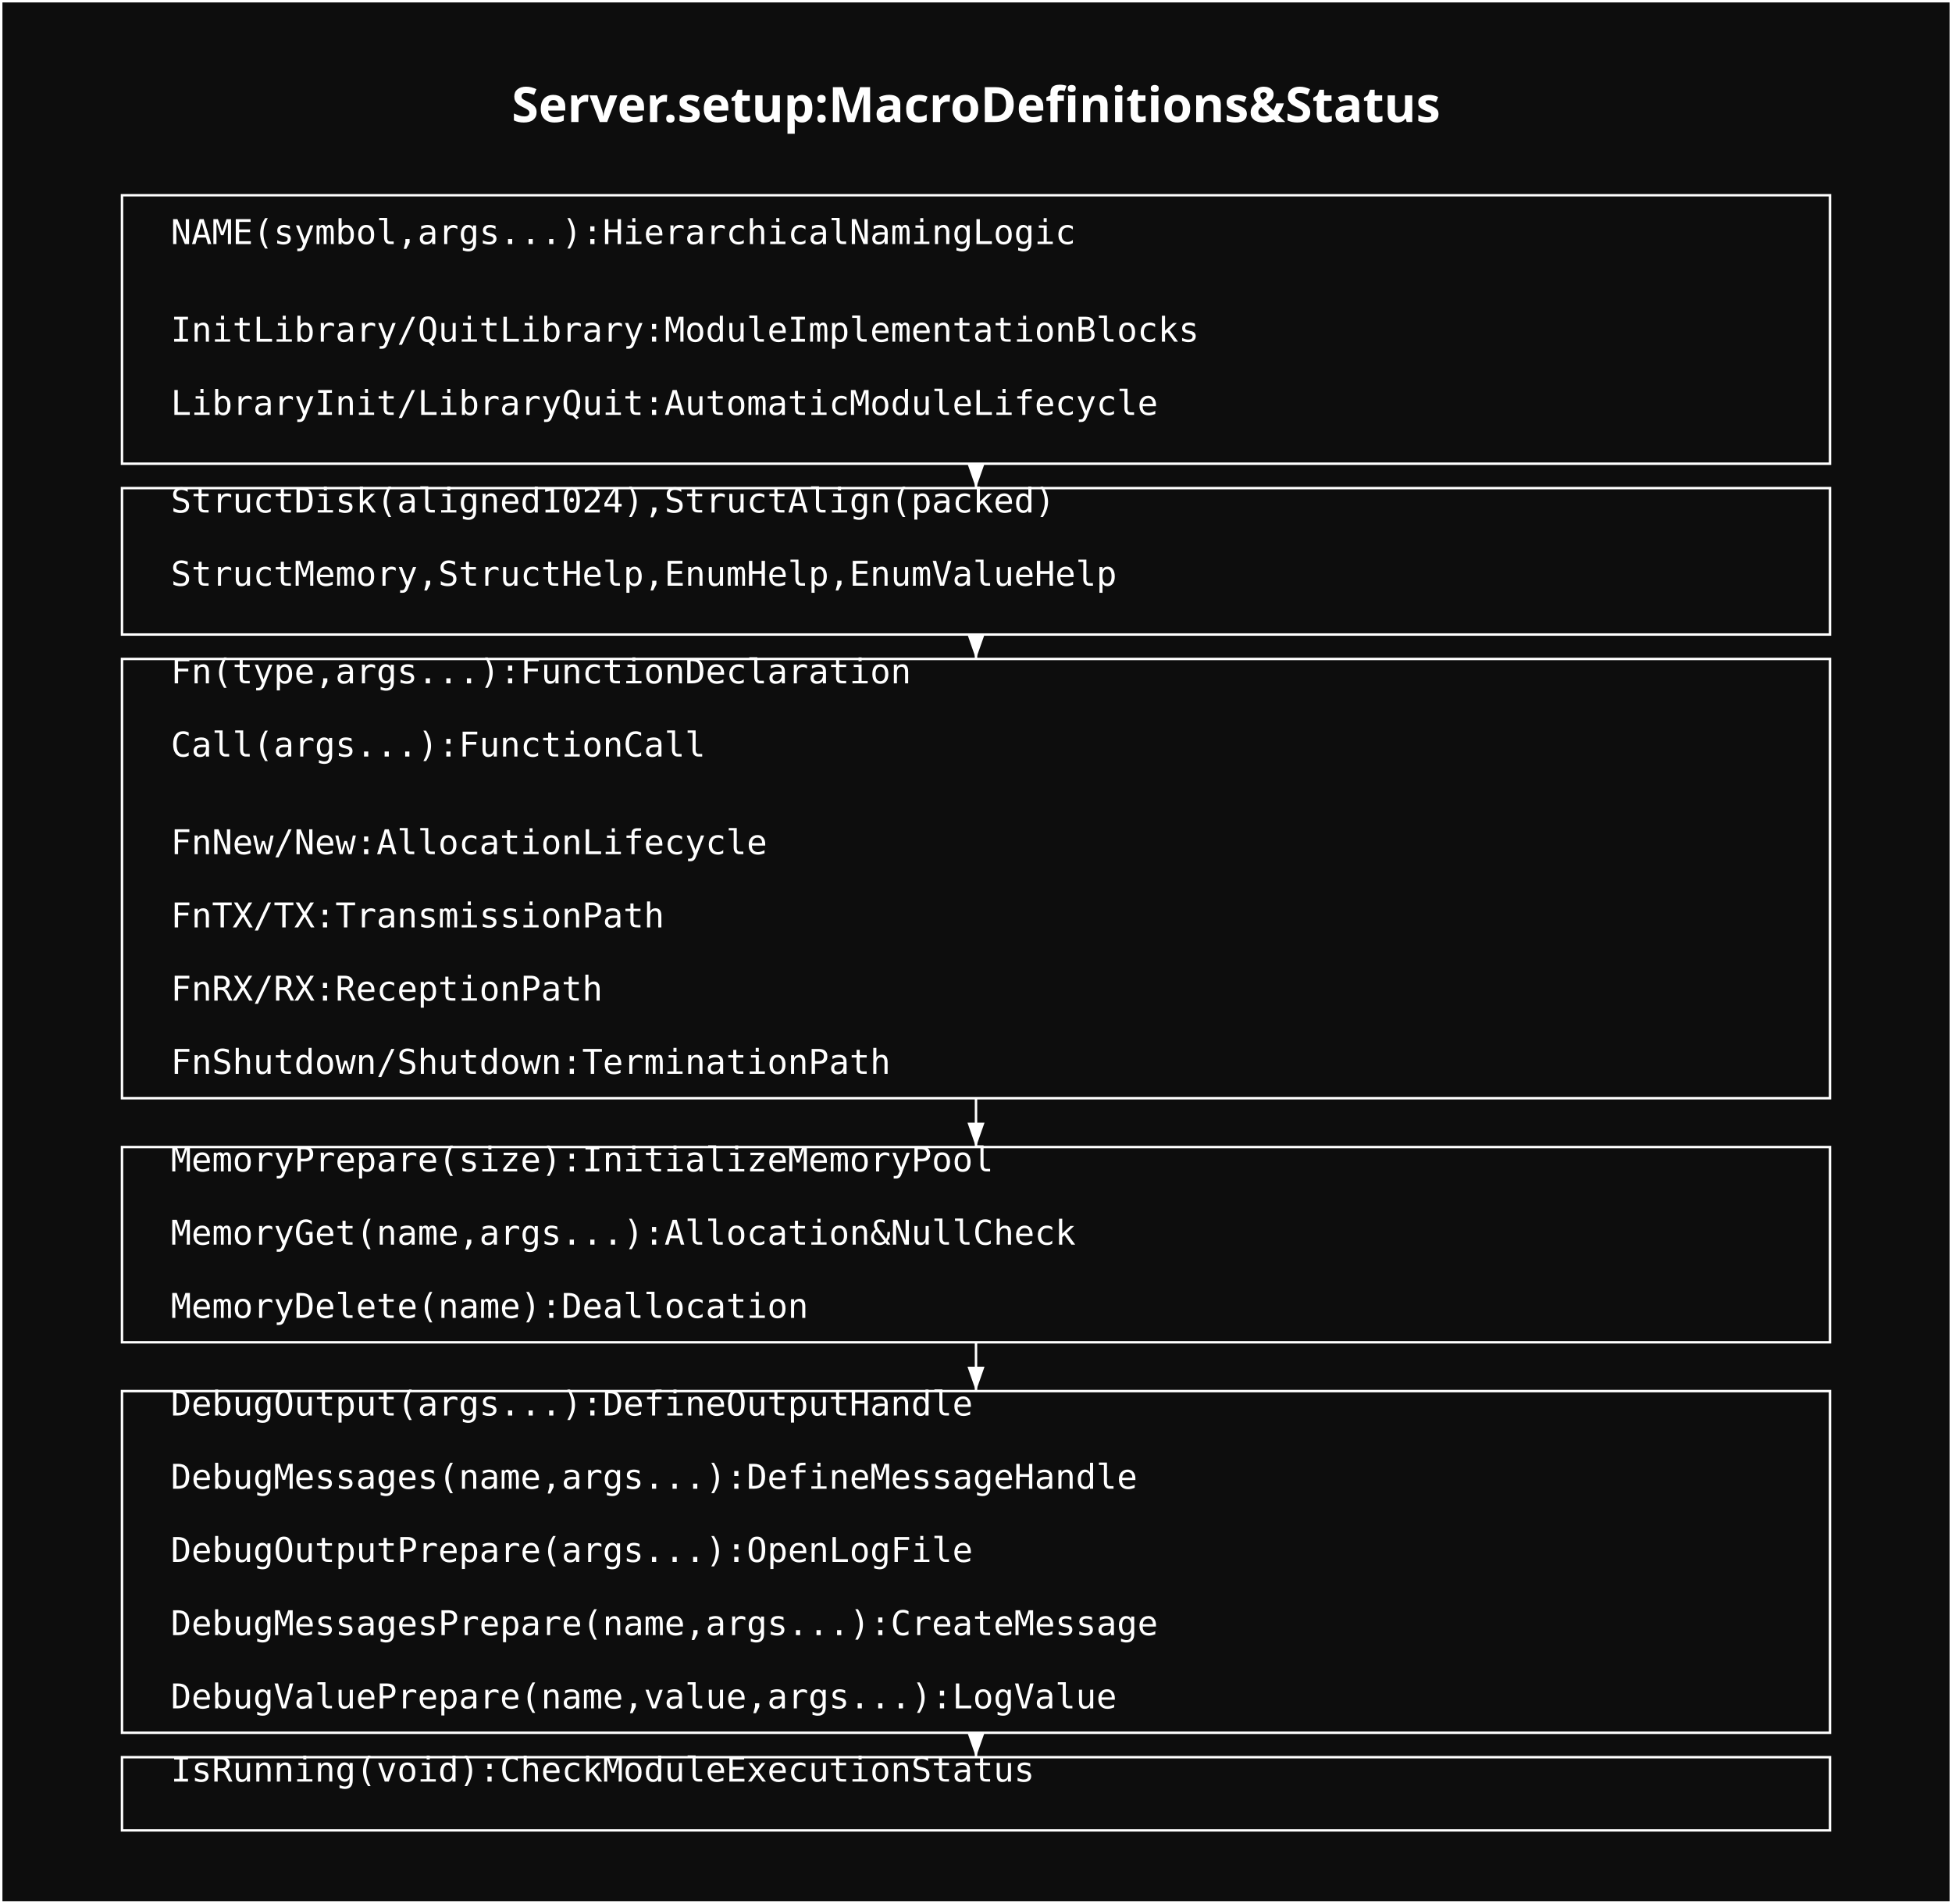
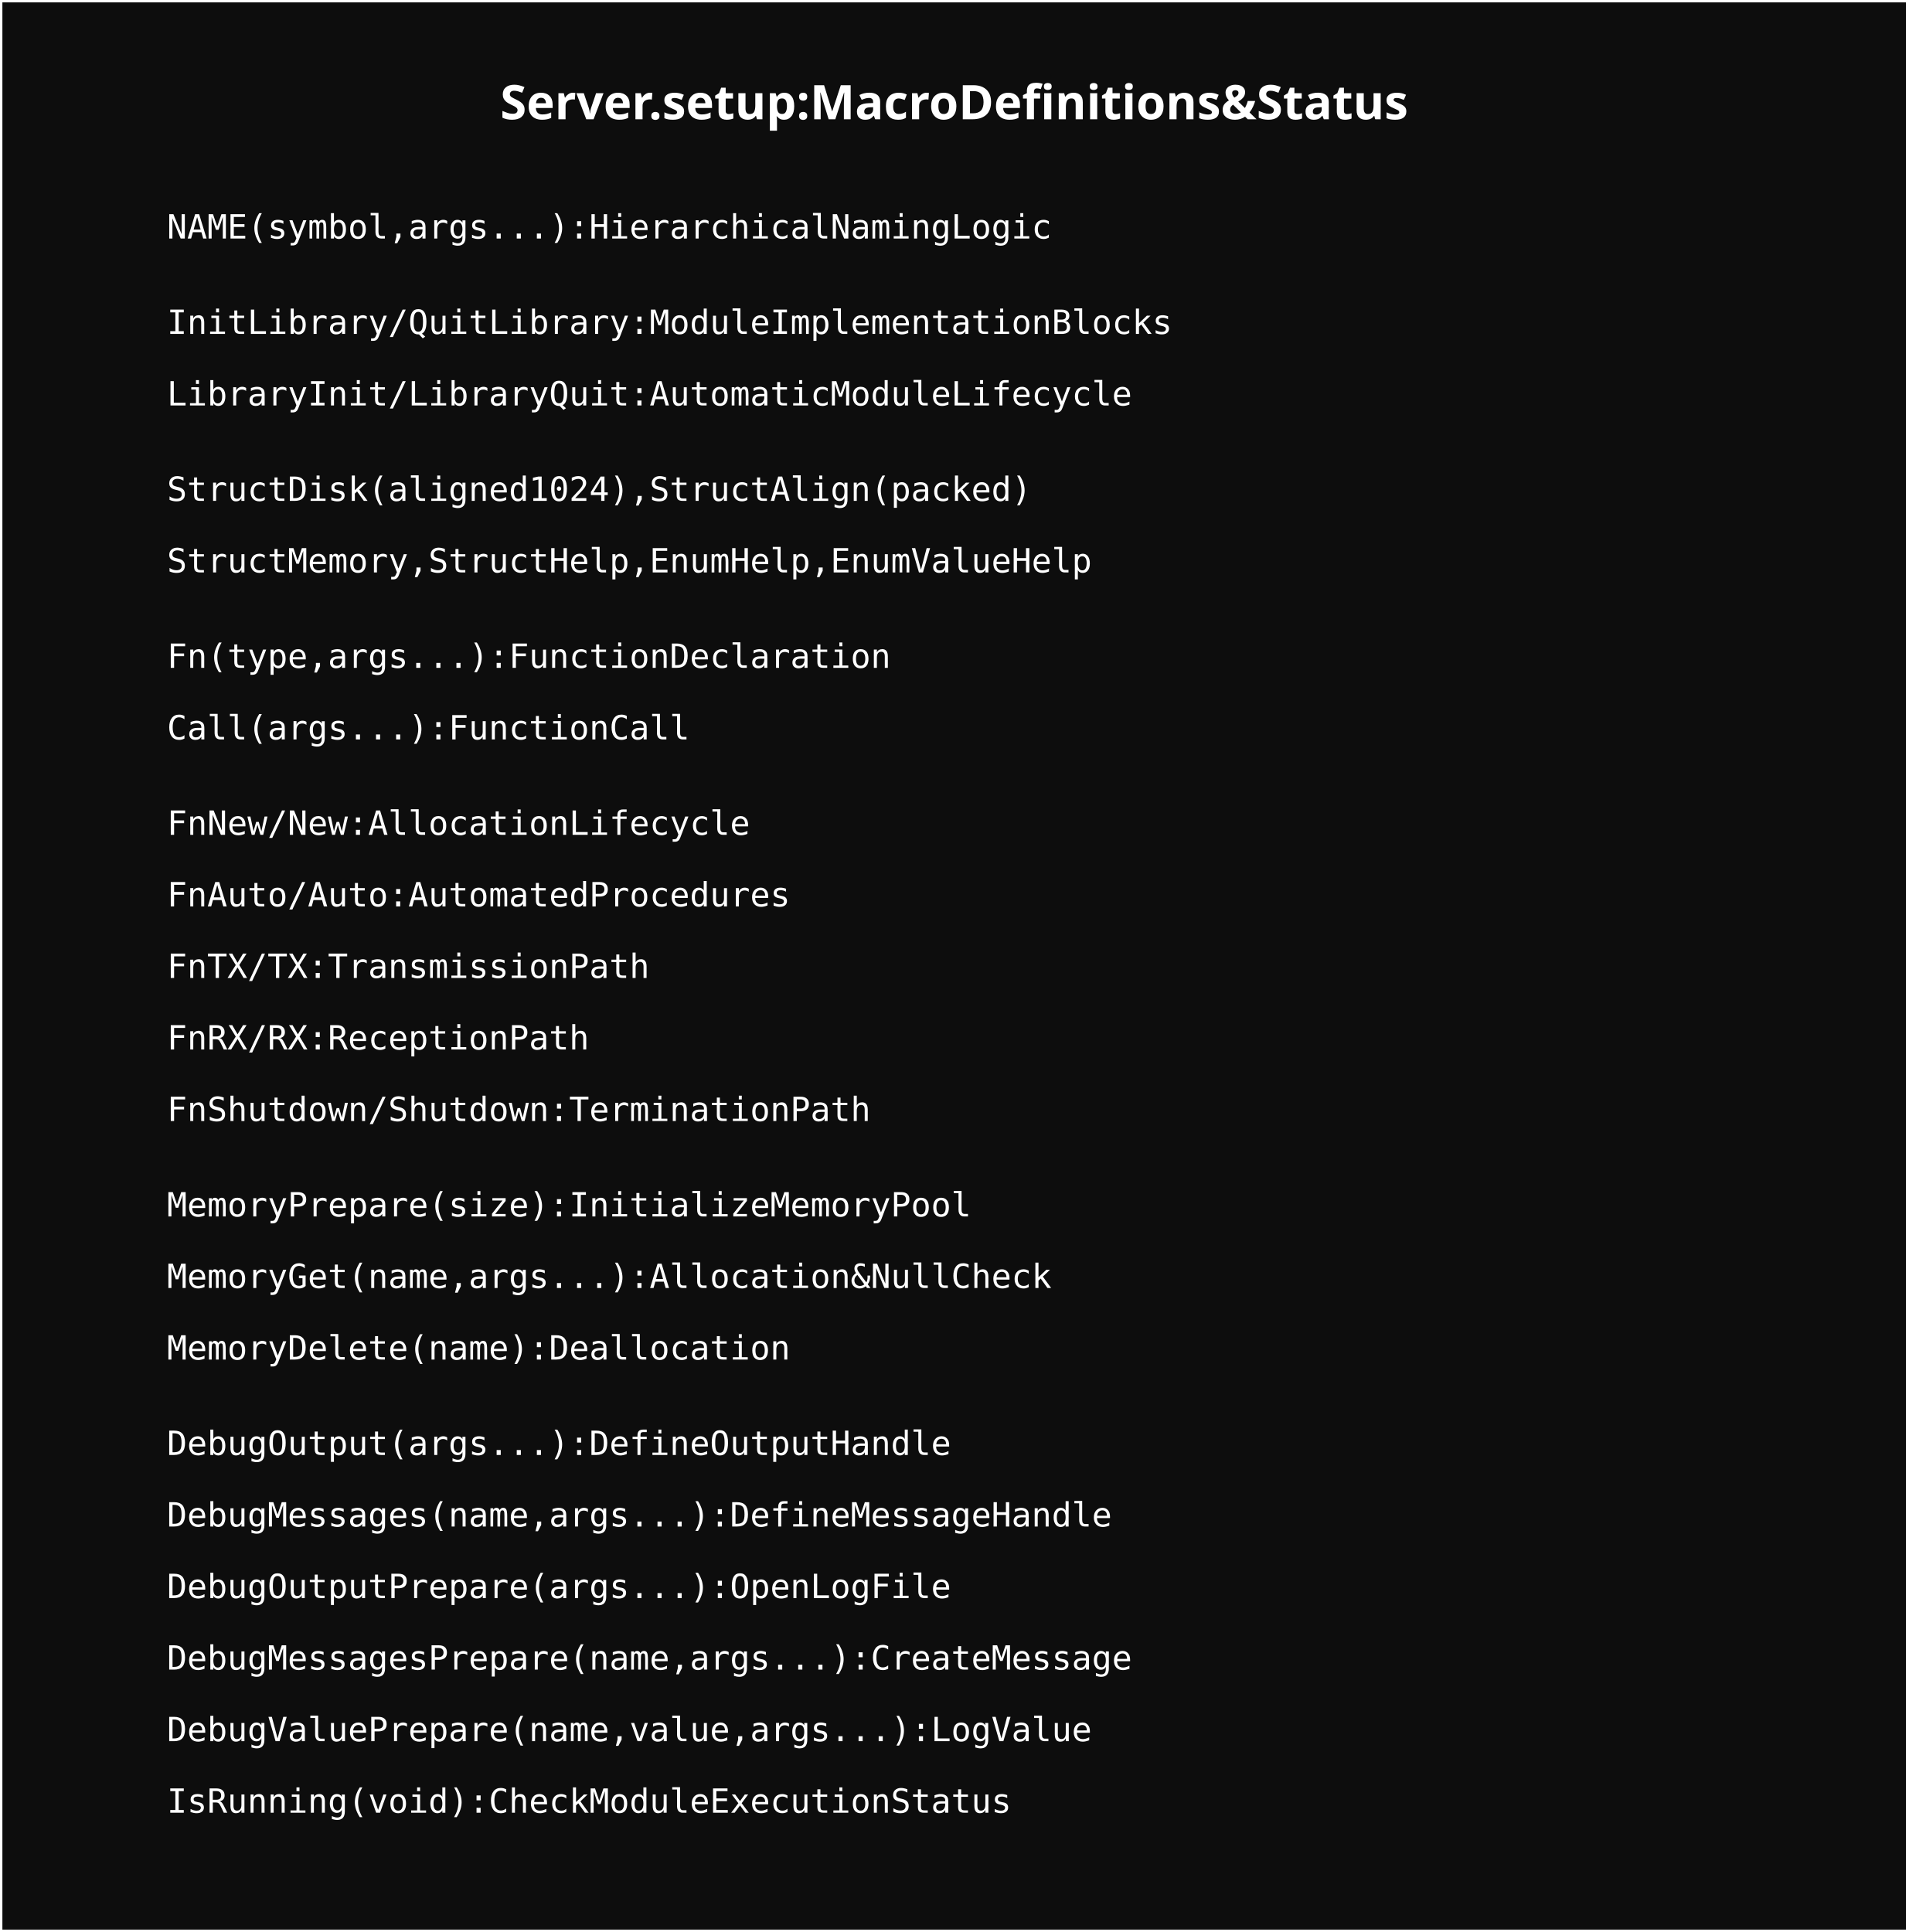
- <svg xmlns="http://www.w3.org/2000/svg" width="800" height="780">
-   <defs>
-     <marker id="arrowhead" markerWidth="10" markerHeight="7" refX="10" refY="3.5" orient="auto">
-       <polygon points="0 0, 10 3.5, 0 7" fill="#fff" />
-     </marker>
-   </defs>
-   <rect x="0" y="0" width="800" height="780" fill="#0d0d0d" stroke="#fff" stroke-width="2" />
+ <svg xmlns="http://www.w3.org/2000/svg" width="800" height="810">
+   <rect x="0" y="0" width="800" height="810" fill="#0d0d0d" stroke="#fff" stroke-width="2" />
  <text x="400" y="50" font-family="sans-serif" font-size="20" font-weight="bold" text-anchor="middle" fill="#fff">Server.setup:MacroDefinitions&amp;Status</text>
  <g font-family="monospace" font-size="14" fill="#fff">
-     <rect x="50" y="80" width="700" height="110" fill="none" stroke="#fff" stroke-width="1" />
    <text x="70" y="100">NAME(symbol,args...):HierarchicalNamingLogic</text>
    <text x="70" y="140">InitLibrary/QuitLibrary:ModuleImplementationBlocks</text>
    <text x="70" y="170">LibraryInit/LibraryQuit:AutomaticModuleLifecycle</text>
-     <line x1="400" y1="190" x2="400" y2="200" stroke="#fff" stroke-width="1" marker-end="url(#arrowhead)" />
-     <rect x="50" y="200" width="700" height="60" fill="none" stroke="#fff" stroke-width="1" />
    <text x="70" y="210">StructDisk(aligned1024),StructAlign(packed)</text>
    <text x="70" y="240">StructMemory,StructHelp,EnumHelp,EnumValueHelp</text>
-     <line x1="400" y1="260" x2="400" y2="270" stroke="#fff" stroke-width="1" marker-end="url(#arrowhead)" />
-     <rect x="50" y="270" width="700" height="180" fill="none" stroke="#fff" stroke-width="1" />
    <text x="70" y="280">Fn(type,args...):FunctionDeclaration</text>
    <text x="70" y="310">Call(args...):FunctionCall</text>
    <text x="70" y="350">FnNew/New:AllocationLifecycle</text>
-     <text x="70" y="380">FnTX/TX:TransmissionPath</text>
-     <text x="70" y="410">FnRX/RX:ReceptionPath</text>
-     <text x="70" y="440">FnShutdown/Shutdown:TerminationPath</text>
-     <line x1="400" y1="450" x2="400" y2="470" stroke="#fff" stroke-width="1" marker-end="url(#arrowhead)" />
-     <rect x="50" y="470" width="700" height="80" fill="none" stroke="#fff" stroke-width="1" />
-     <text x="70" y="480">MemoryPrepare(size):InitializeMemoryPool</text>
-     <text x="70" y="510">MemoryGet(name,args...):Allocation&amp;NullCheck</text>
-     <text x="70" y="540">MemoryDelete(name):Deallocation</text>
-     <line x1="400" y1="550" x2="400" y2="570" stroke="#fff" stroke-width="1" marker-end="url(#arrowhead)" />
-     <rect x="50" y="570" width="700" height="140" fill="none" stroke="#fff" stroke-width="1" />
-     <text x="70" y="580">DebugOutput(args...):DefineOutputHandle</text>
-     <text x="70" y="610">DebugMessages(name,args...):DefineMessageHandle</text>
-     <text x="70" y="640">DebugOutputPrepare(args...):OpenLogFile</text>
-     <text x="70" y="670">DebugMessagesPrepare(name,args...):CreateMessage</text>
-     <text x="70" y="700">DebugValuePrepare(name,value,args...):LogValue</text>
-     <line x1="400" y1="710" x2="400" y2="720" stroke="#fff" stroke-width="1" marker-end="url(#arrowhead)" />
-     <rect x="50" y="720" width="700" height="30" fill="none" stroke="#fff" stroke-width="1" />
-     <text x="70" y="730">IsRunning(void):CheckModuleExecutionStatus</text>
+     <text x="70" y="380">FnAuto/Auto:AutomatedProcedures</text>
+     <text x="70" y="410">FnTX/TX:TransmissionPath</text>
+     <text x="70" y="440">FnRX/RX:ReceptionPath</text>
+     <text x="70" y="470">FnShutdown/Shutdown:TerminationPath</text>
+     <text x="70" y="510">MemoryPrepare(size):InitializeMemoryPool</text>
+     <text x="70" y="540">MemoryGet(name,args...):Allocation&amp;NullCheck</text>
+     <text x="70" y="570">MemoryDelete(name):Deallocation</text>
+     <text x="70" y="610">DebugOutput(args...):DefineOutputHandle</text>
+     <text x="70" y="640">DebugMessages(name,args...):DefineMessageHandle</text>
+     <text x="70" y="670">DebugOutputPrepare(args...):OpenLogFile</text>
+     <text x="70" y="700">DebugMessagesPrepare(name,args...):CreateMessage</text>
+     <text x="70" y="730">DebugValuePrepare(name,value,args...):LogValue</text>
+     <text x="70" y="760">IsRunning(void):CheckModuleExecutionStatus</text>
  </g>
</svg>
